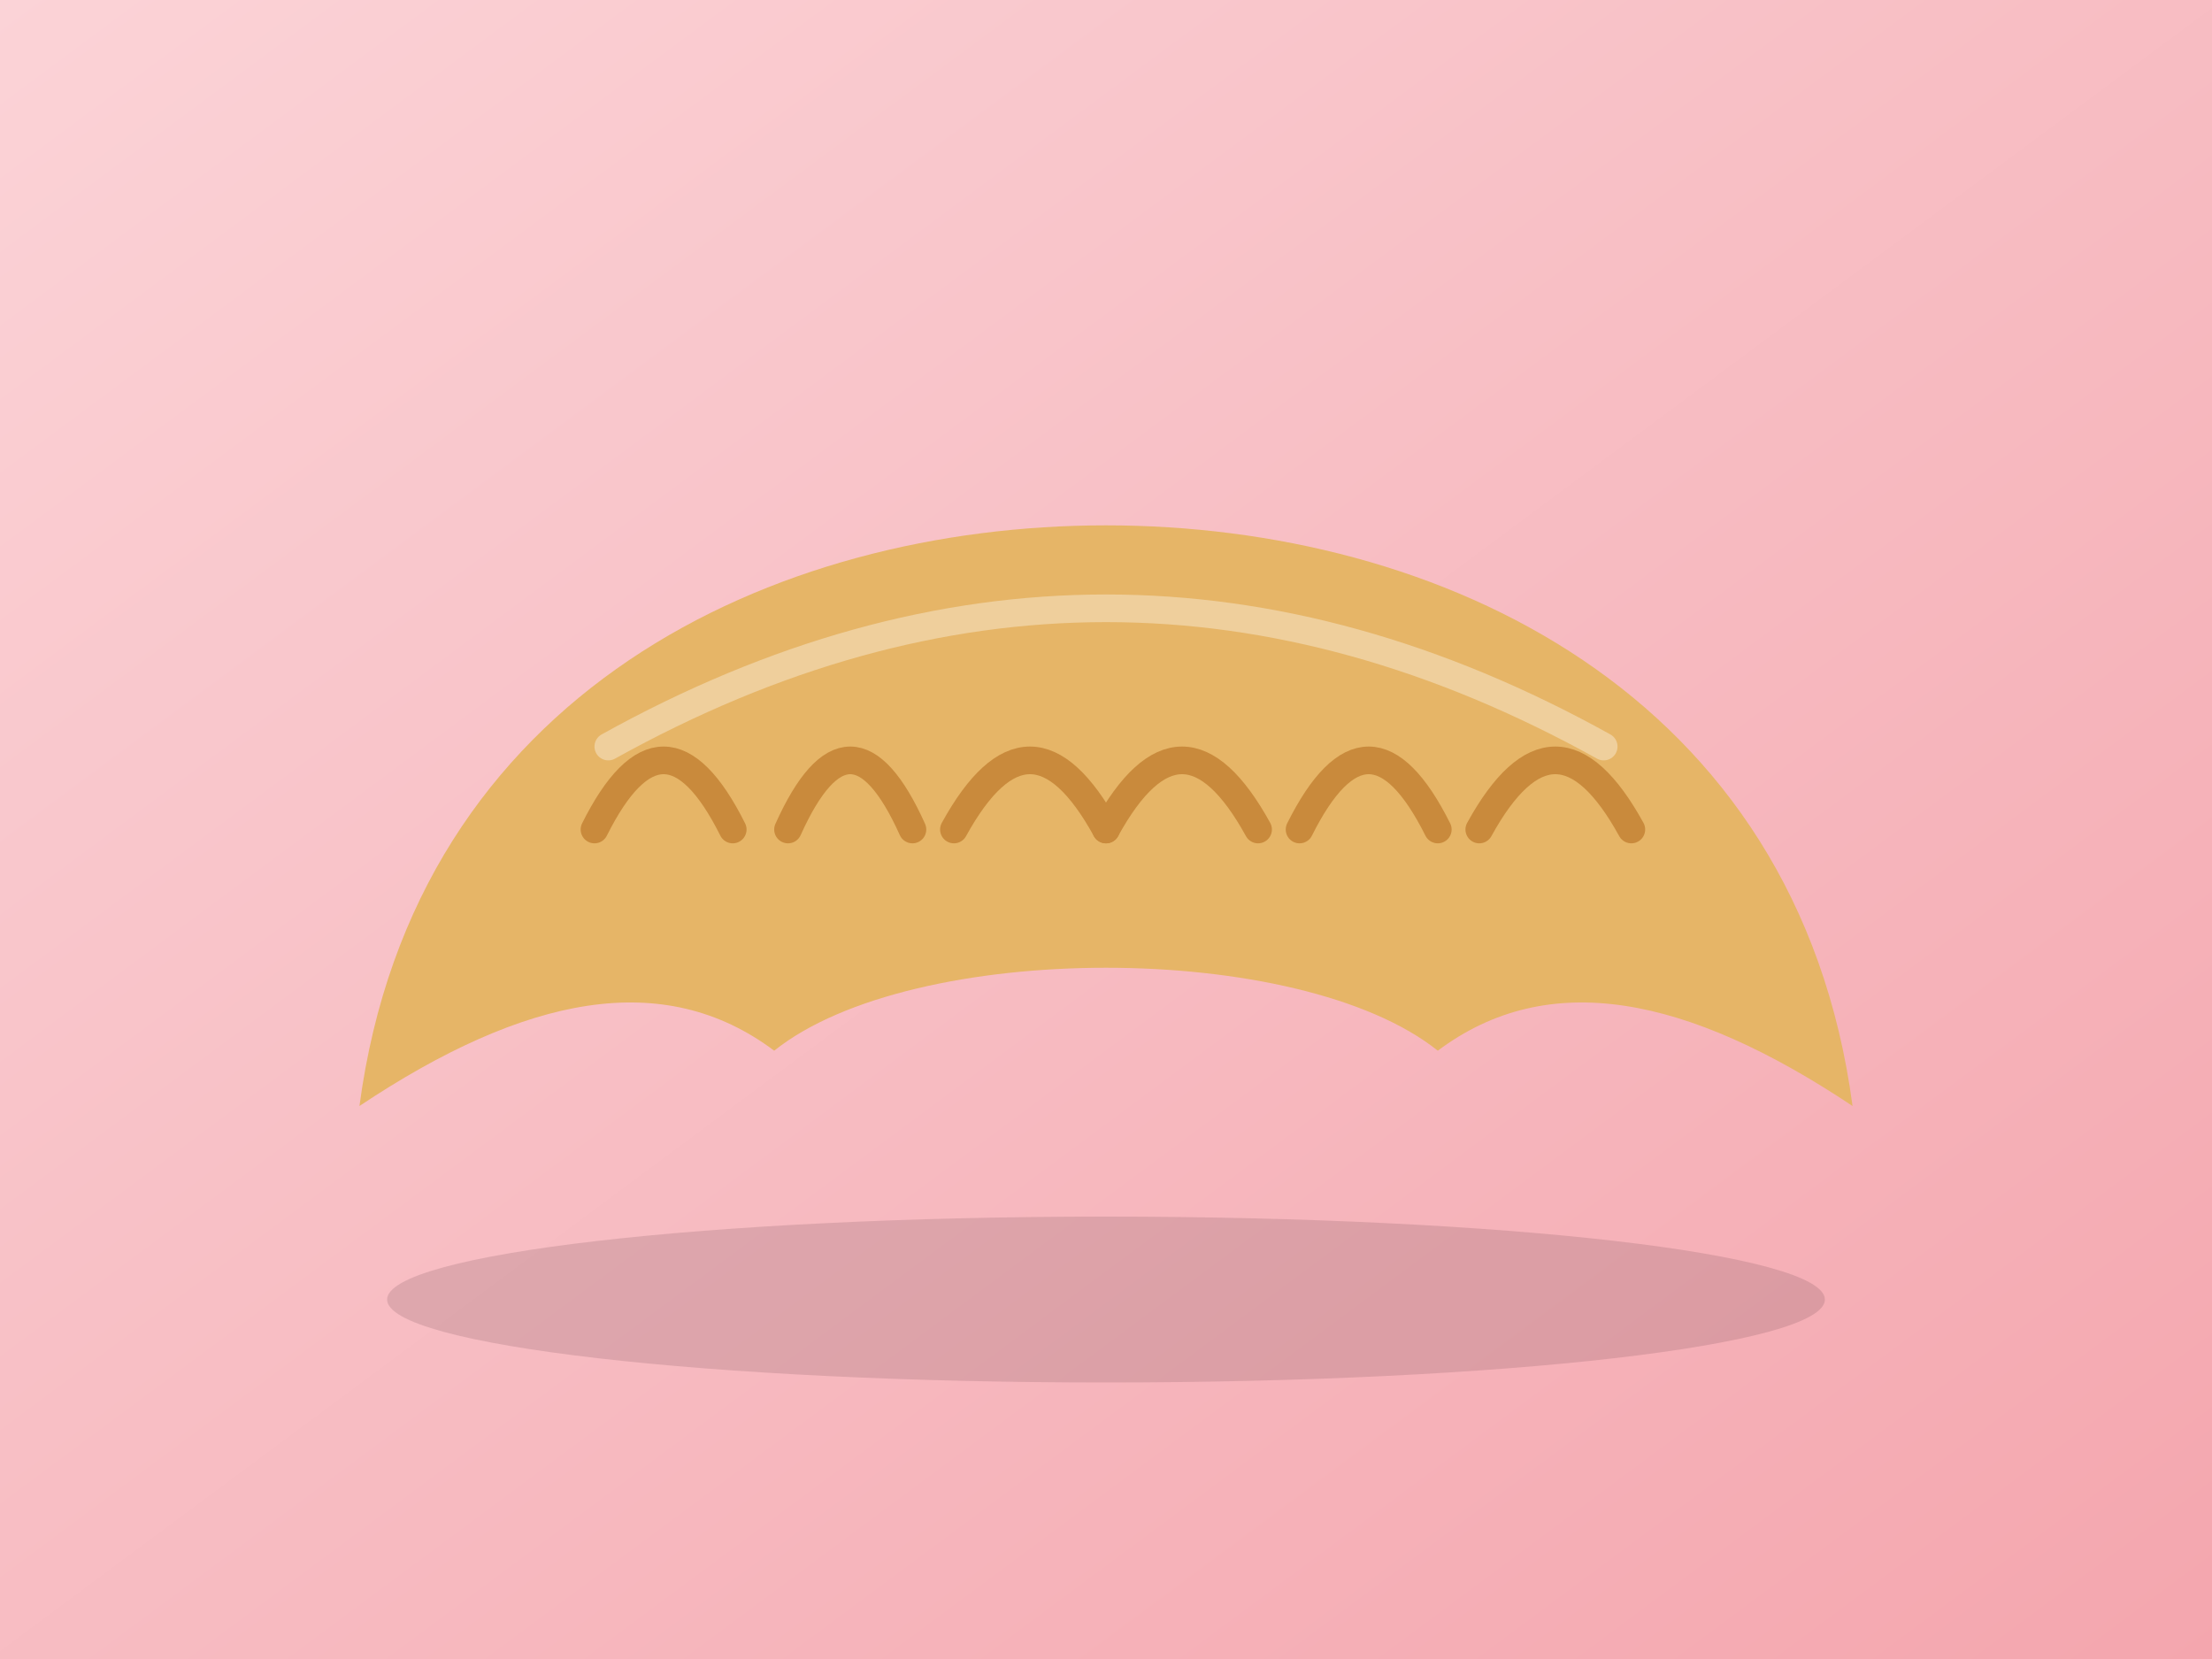
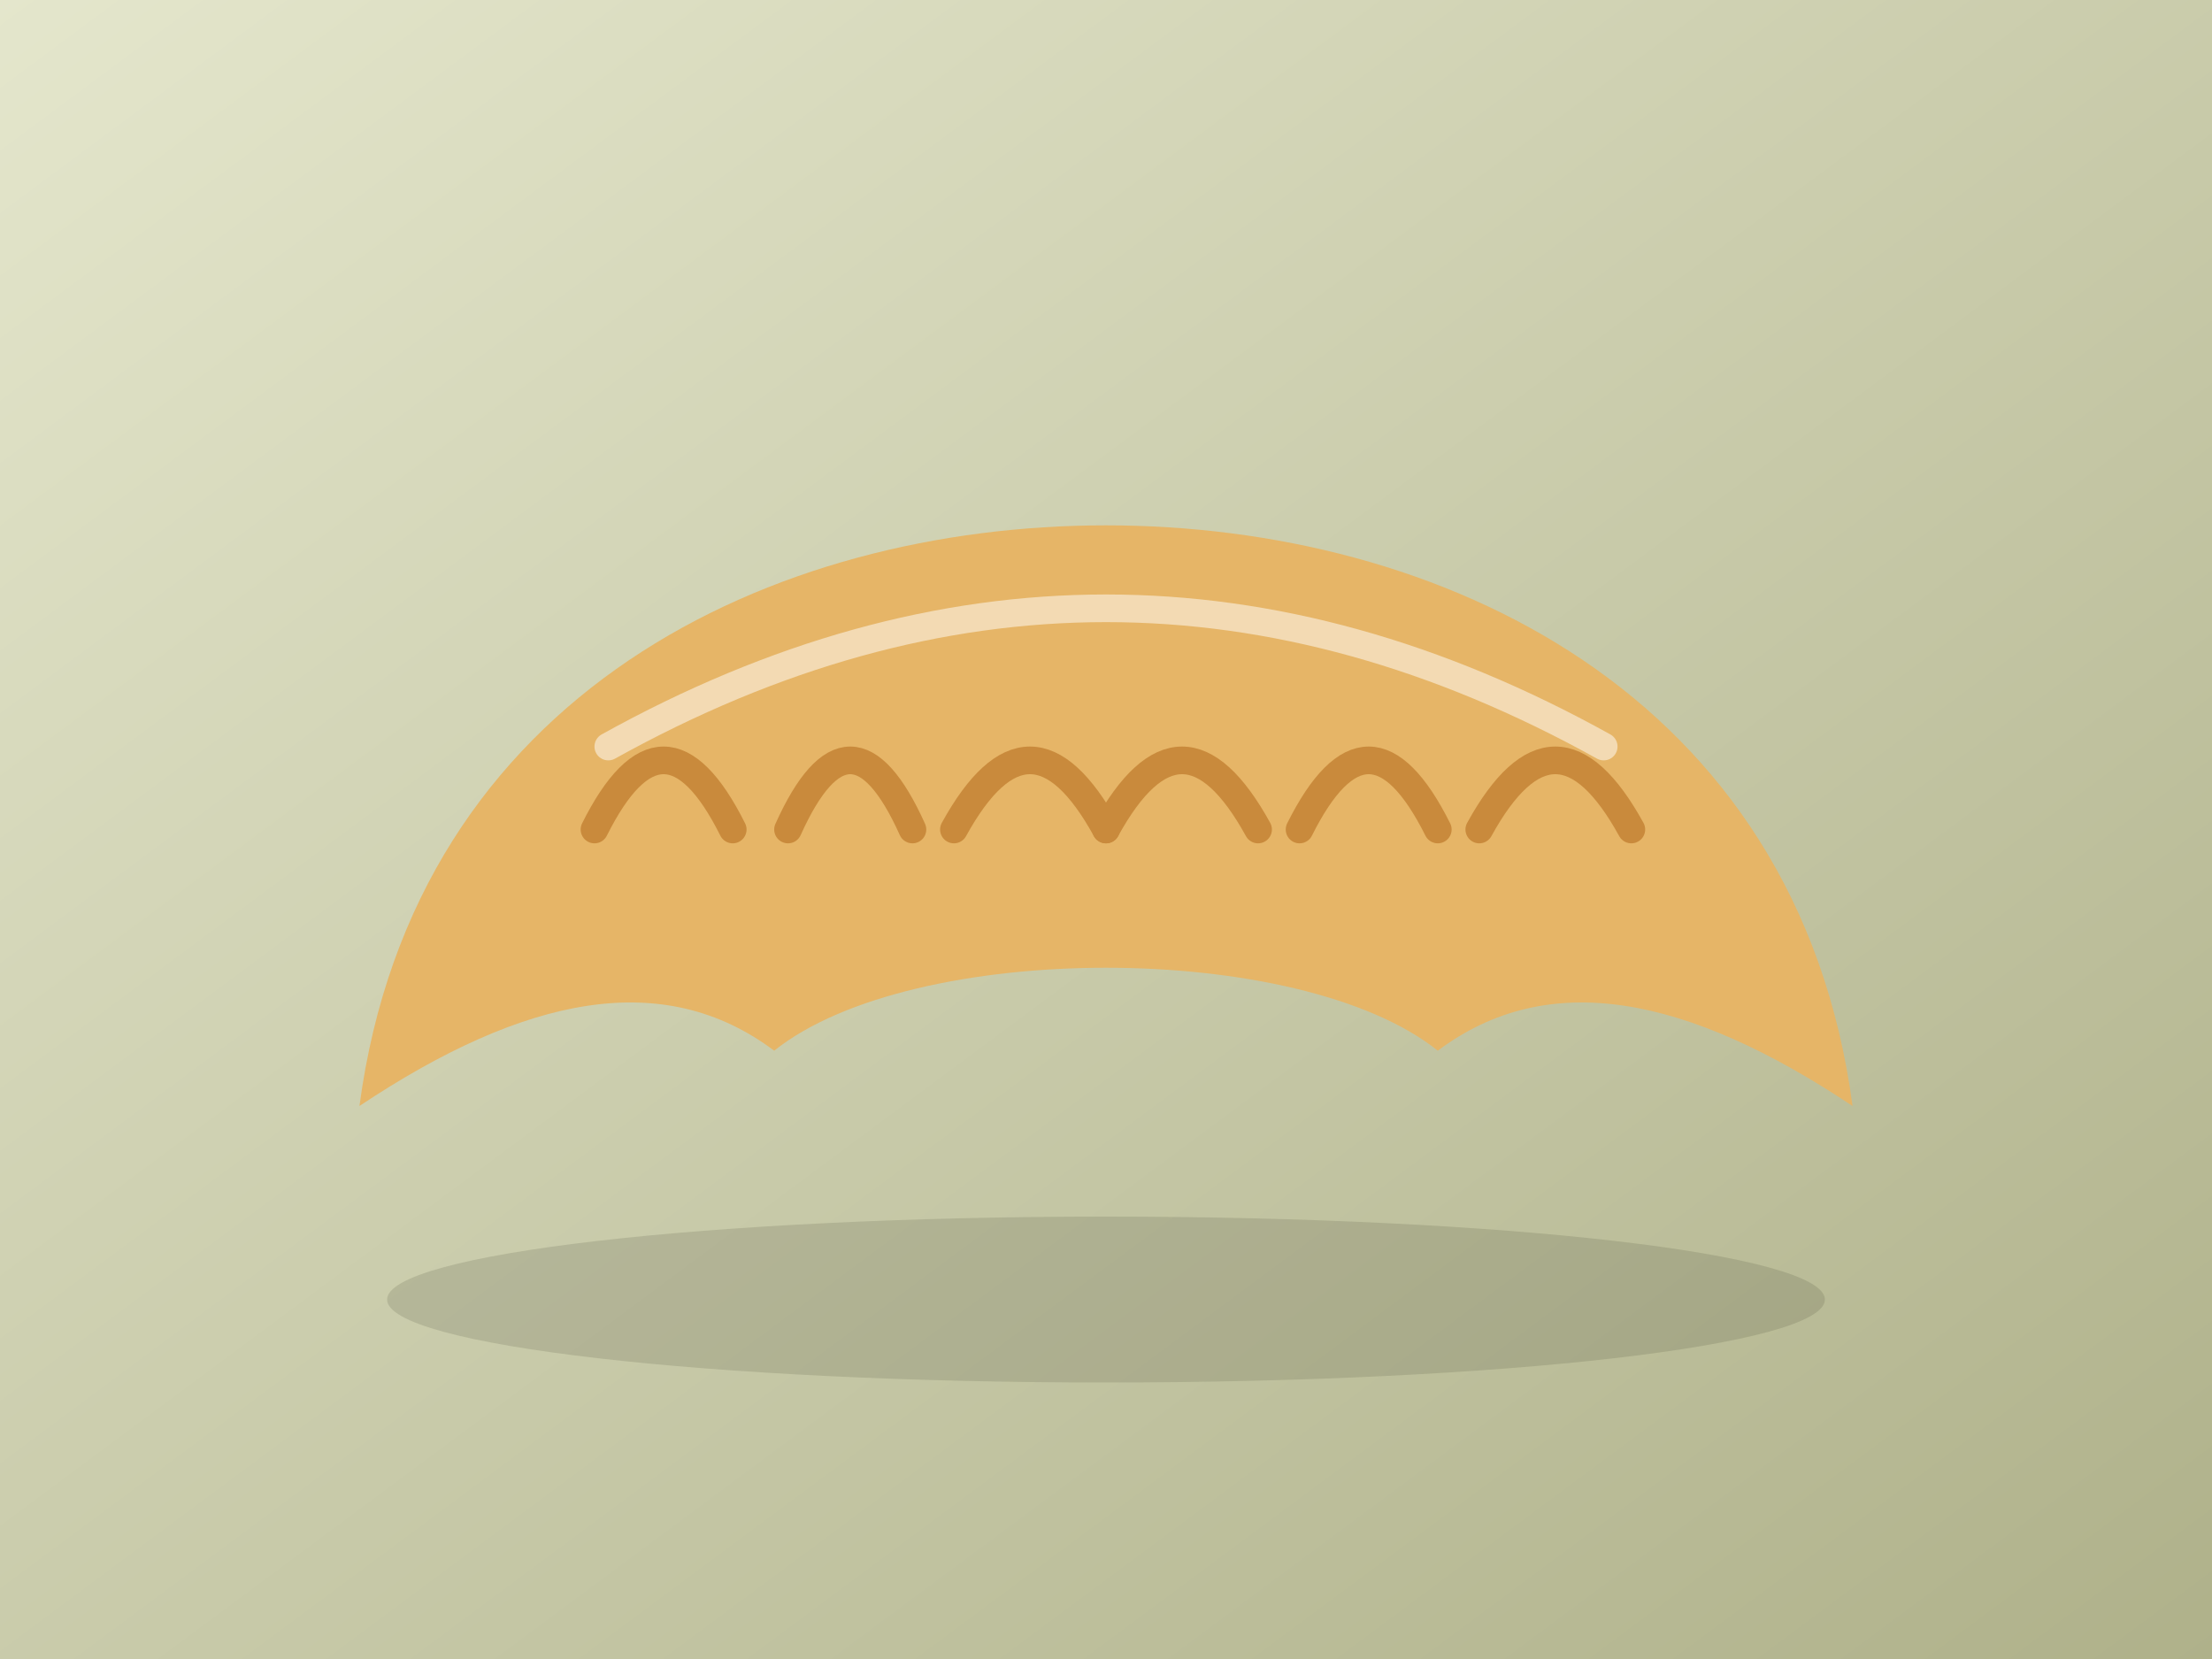
<svg xmlns="http://www.w3.org/2000/svg" viewBox="0 0 800 600" preserveAspectRatio="xMidYMid slice">
  <defs>
    <linearGradient id="g" x1="0" y1="0" x2="1" y2="1">
-       <stop offset="0" stop-color="#FBD3D7" />
-       <stop offset="1" stop-color="#F4A6AE" />
+       <stop offset="0" stop-color="#E4E6CC" />
+       <stop offset="1" stop-color="#AFB18A" />
    </linearGradient>
  </defs>
  <rect width="800" height="600" fill="url(#g)" />
-   <ellipse cx="400" cy="470" rx="260" ry="30" fill="#3B1E24" opacity=".14" />
+   <ellipse cx="400" cy="470" rx="260" ry="30" fill="#2B2E1A" opacity=".14" />
  <path d="M130 400 C150 250 280 190 400 190 C520 190 650 250 670 400 C610 360 560 350 520 380 C470 340 330 340 280 380 C240 350 190 360 130 400Z" fill="#E6B567" />
  <path d="M215 300 Q240.0 250 265 300" fill="none" stroke="#C98A3C" stroke-width="10" stroke-linecap="round" />
  <path d="M285 300 Q307.5 250 330 300" fill="none" stroke="#C98A3C" stroke-width="10" stroke-linecap="round" />
  <path d="M345 300 Q372.5 250 400 300" fill="none" stroke="#C98A3C" stroke-width="10" stroke-linecap="round" />
  <path d="M400 300 Q427.5 250 455 300" fill="none" stroke="#C98A3C" stroke-width="10" stroke-linecap="round" />
  <path d="M470 300 Q495.0 250 520 300" fill="none" stroke="#C98A3C" stroke-width="10" stroke-linecap="round" />
  <path d="M535 300 Q562.5 250 590 300" fill="none" stroke="#C98A3C" stroke-width="10" stroke-linecap="round" />
-   <path d="M220 270 Q400 170 580 270" fill="none" stroke="#fff" stroke-opacity=".35" stroke-width="10" stroke-linecap="round" />
+   <path d="M220 270 Q400 170 580 270" fill="none" stroke="#fff" stroke-opacity=".5" stroke-width="10" stroke-linecap="round" />
</svg>
